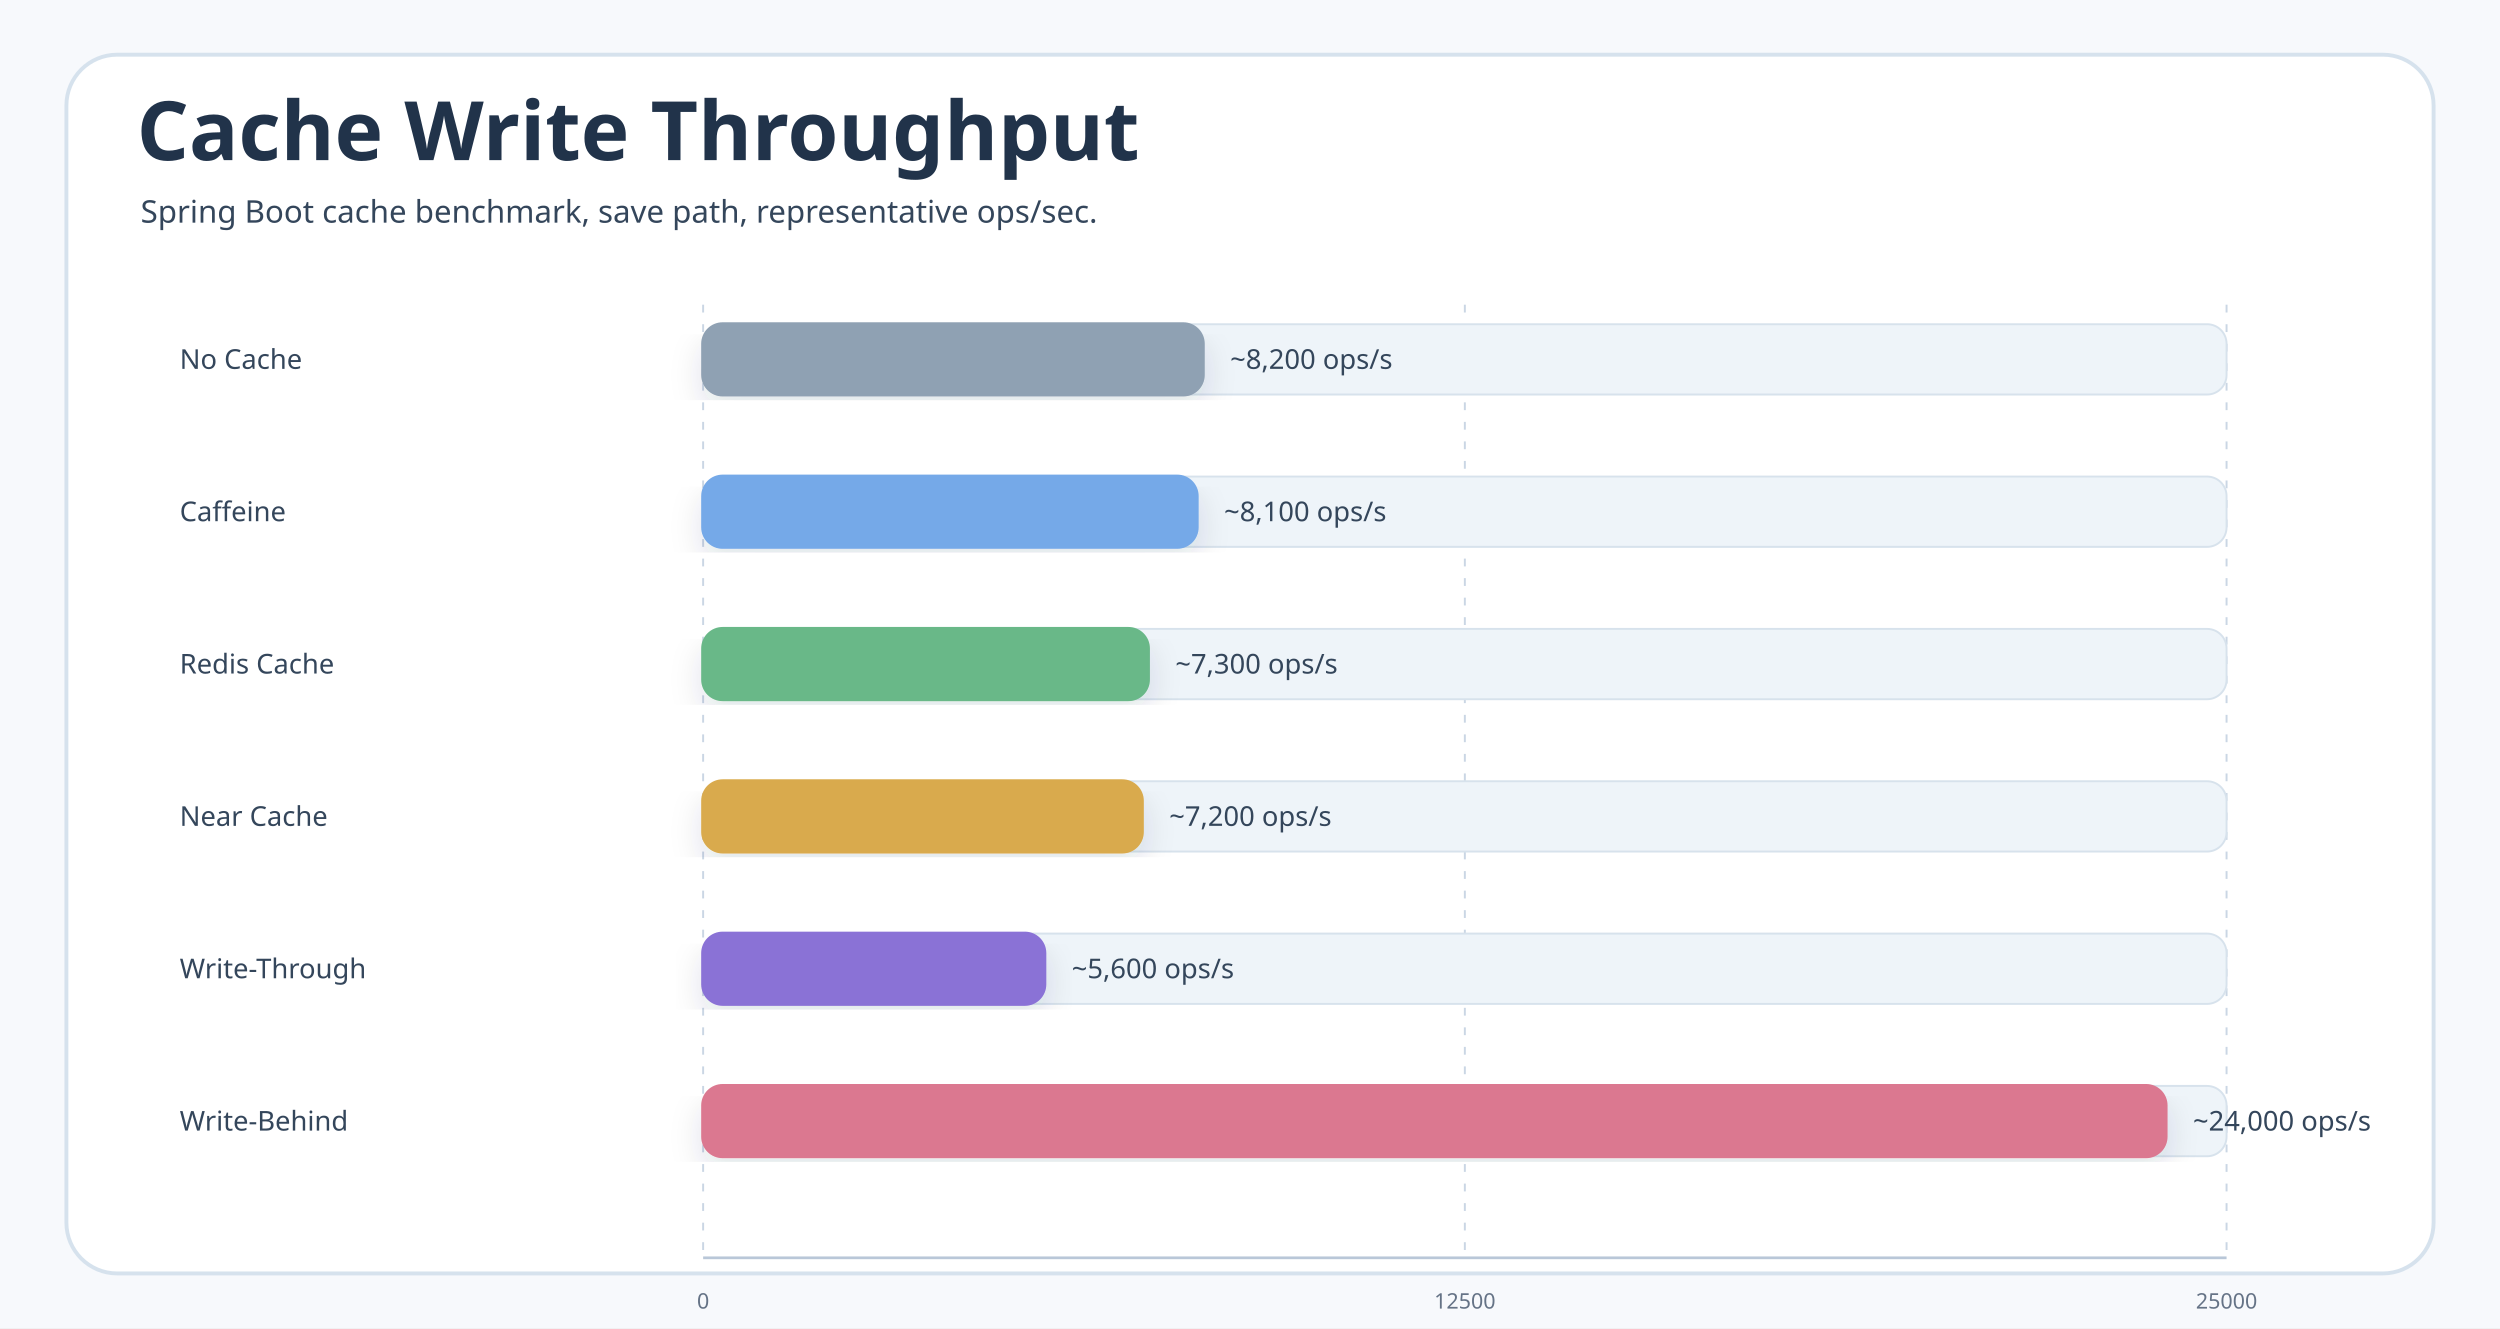
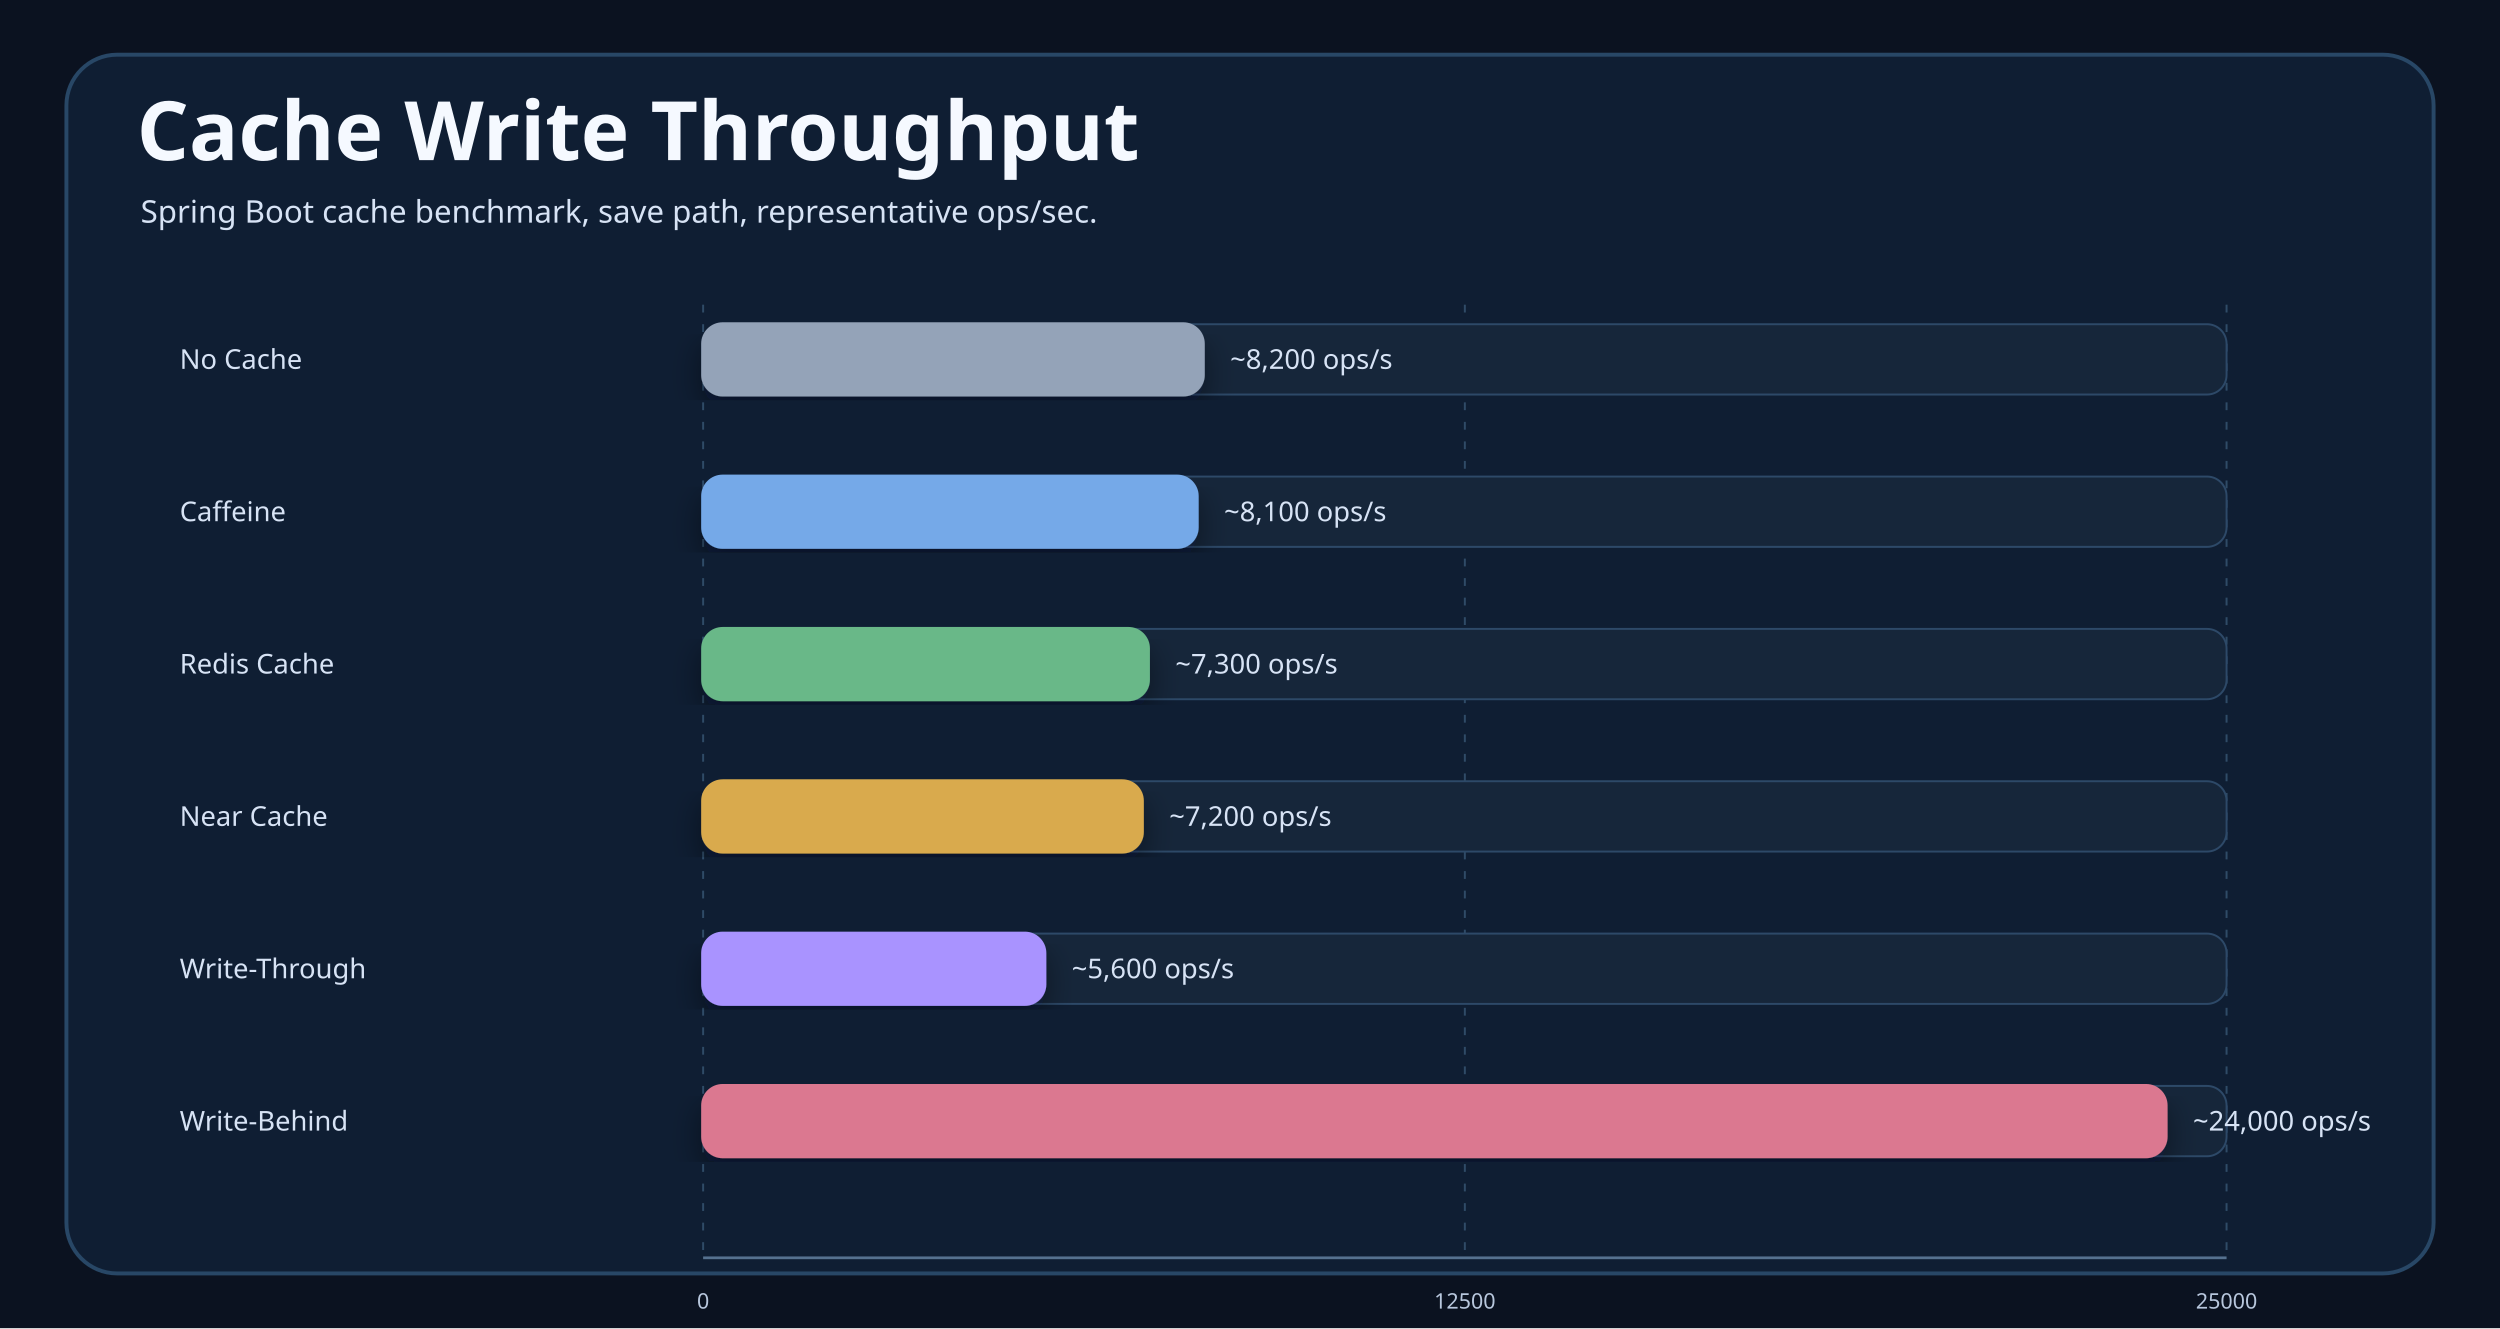
<svg xmlns="http://www.w3.org/2000/svg" width="1280" height="680" viewBox="0 0 1280 680" role="img">
  <defs>
    <filter id="shadow" x="-8%" y="-8%" width="116%" height="116%">
-       <feDropShadow dx="0" dy="8" stdDeviation="8" flood-color="#1D3148" flood-opacity="0.12" />
+       <feDropShadow dx="0" dy="8" stdDeviation="8" flood-color="#020617" flood-opacity="0.42" />
    </filter>
    <style>
-     .bg{fill:#F7F9FC}.frame{fill:#FFFFFF;stroke:#D6E2ED;stroke-width:2}
-     .title{font-family:"Architects Daughter";font-size:42px;fill:#21334A;font-weight:700}
-     .subtitle,.body,.small,.tiny,.axisLabel{font-family:"Comic Mono";fill:#34465B}
-     .subtitle{font-size:16px}.body{font-size:14px}.small{font-size:12px;fill:#657386}.tiny{font-size:11px;fill:#657386}
-     .label{font-family:"Architects Daughter";font-size:23px;fill:#21334A;font-weight:700}
+     .bg{fill:#0B1220}.frame{fill:#0F1E33;stroke:#284766;stroke-width:2}
+     .title{font-family:"Architects Daughter";font-size:42px;fill:#F5F9FF;font-weight:700}
+     .subtitle,.body,.small,.tiny,.axisLabel{font-family:"Comic Mono";fill:#D7E3F5}
+     .subtitle{font-size:16px}.body{font-size:14px}.small{font-size:12px;fill:#B8C7DD}.tiny{font-size:11px;fill:#B8C7DD}
+     .label{font-family:"Architects Daughter";font-size:23px;fill:#F5F9FF;font-weight:700}
    .card{filter:url(#shadow);stroke-width:2}
-     .axis{stroke:#B9C7D8;stroke-width:1.4}.grid{stroke:#CAD6E4;stroke-width:1;stroke-dasharray:4 6}
+     .axis{stroke:#55718F;stroke-width:1.4}.grid{stroke:#2F4B67;stroke-width:1;stroke-dasharray:4 6}
  </style>
  </defs>
  <rect class="bg" width="1280" height="680" />
  <rect class="frame" x="34" y="28" width="1212" height="624" rx="26" />
  <text class="title" x="70" y="82">Cache Write Throughput</text>
  <text class="subtitle" x="72" y="114">Spring Boot cache benchmark, save path, representative ops/sec.</text>
  <g>
    <line class="axis" x1="360" y1="644" x2="1140" y2="644" />
    <line class="grid" x1="360" y1="156" x2="360" y2="644" />
    <line class="grid" x1="750" y1="156" x2="750" y2="644" />
    <line class="grid" x1="1140" y1="156" x2="1140" y2="644" />
    <text class="body" x="92" y="184" dominant-baseline="middle">No Cache</text>
-     <rect x="360" y="166" width="780" height="36" rx="10" fill="#EEF4F9" stroke="#D7E2EC" />
-     <rect class="card" x="360" y="166" width="255.84" height="36" rx="10" fill="#8FA1B3" stroke="#8FA1B3" />
+     <rect x="360" y="166" width="780" height="36" rx="10" fill="#16263A" stroke="#2D4968" />
+     <rect class="card" x="360" y="166" width="255.84" height="36" rx="10" fill="#94A3B8" stroke="#94A3B8" />
    <text class="body" x="629.84" y="184" dominant-baseline="middle">~8,200 ops/s</text>
    <text class="body" x="92" y="262" dominant-baseline="middle">Caffeine</text>
-     <rect x="360" y="244" width="780" height="36" rx="10" fill="#EEF4F9" stroke="#D7E2EC" />
+     <rect x="360" y="244" width="780" height="36" rx="10" fill="#16263A" stroke="#2D4968" />
    <rect class="card" x="360" y="244" width="252.72" height="36" rx="10" fill="#75A9E8" stroke="#75A9E8" />
    <text class="body" x="626.72" y="262" dominant-baseline="middle">~8,100 ops/s</text>
    <text class="body" x="92" y="340" dominant-baseline="middle">Redis Cache</text>
-     <rect x="360" y="322" width="780" height="36" rx="10" fill="#EEF4F9" stroke="#D7E2EC" />
+     <rect x="360" y="322" width="780" height="36" rx="10" fill="#16263A" stroke="#2D4968" />
    <rect class="card" x="360" y="322" width="227.76" height="36" rx="10" fill="#69B888" stroke="#69B888" />
    <text class="body" x="601.76" y="340" dominant-baseline="middle">~7,300 ops/s</text>
    <text class="body" x="92" y="418" dominant-baseline="middle">Near Cache</text>
-     <rect x="360" y="400" width="780" height="36" rx="10" fill="#EEF4F9" stroke="#D7E2EC" />
+     <rect x="360" y="400" width="780" height="36" rx="10" fill="#16263A" stroke="#2D4968" />
    <rect class="card" x="360" y="400" width="224.64" height="36" rx="10" fill="#D9AA4D" stroke="#D9AA4D" />
    <text class="body" x="598.64" y="418" dominant-baseline="middle">~7,200 ops/s</text>
    <text class="body" x="92" y="496" dominant-baseline="middle">Write-Through</text>
-     <rect x="360" y="478" width="780" height="36" rx="10" fill="#EEF4F9" stroke="#D7E2EC" />
-     <rect class="card" x="360" y="478" width="174.72" height="36" rx="10" fill="#8A72D6" stroke="#8A72D6" />
+     <rect x="360" y="478" width="780" height="36" rx="10" fill="#16263A" stroke="#2D4968" />
+     <rect class="card" x="360" y="478" width="174.72" height="36" rx="10" fill="#A993FF" stroke="#A993FF" />
    <text class="body" x="548.72" y="496" dominant-baseline="middle">~5,600 ops/s</text>
    <text class="body" x="92" y="574" dominant-baseline="middle">Write-Behind</text>
-     <rect x="360" y="556" width="780" height="36" rx="10" fill="#EEF4F9" stroke="#D7E2EC" />
+     <rect x="360" y="556" width="780" height="36" rx="10" fill="#16263A" stroke="#2D4968" />
    <rect class="card" x="360" y="556" width="748.8" height="36" rx="10" fill="#DB7890" stroke="#DB7890" />
    <text class="body" x="1122.8" y="574" dominant-baseline="middle">~24,000 ops/s</text>
    <text class="tiny" x="360" y="670" text-anchor="middle">0</text>
    <text class="tiny" x="750" y="670" text-anchor="middle">12500</text>
    <text class="tiny" x="1140" y="670" text-anchor="middle">25000</text>
  </g>
</svg>
